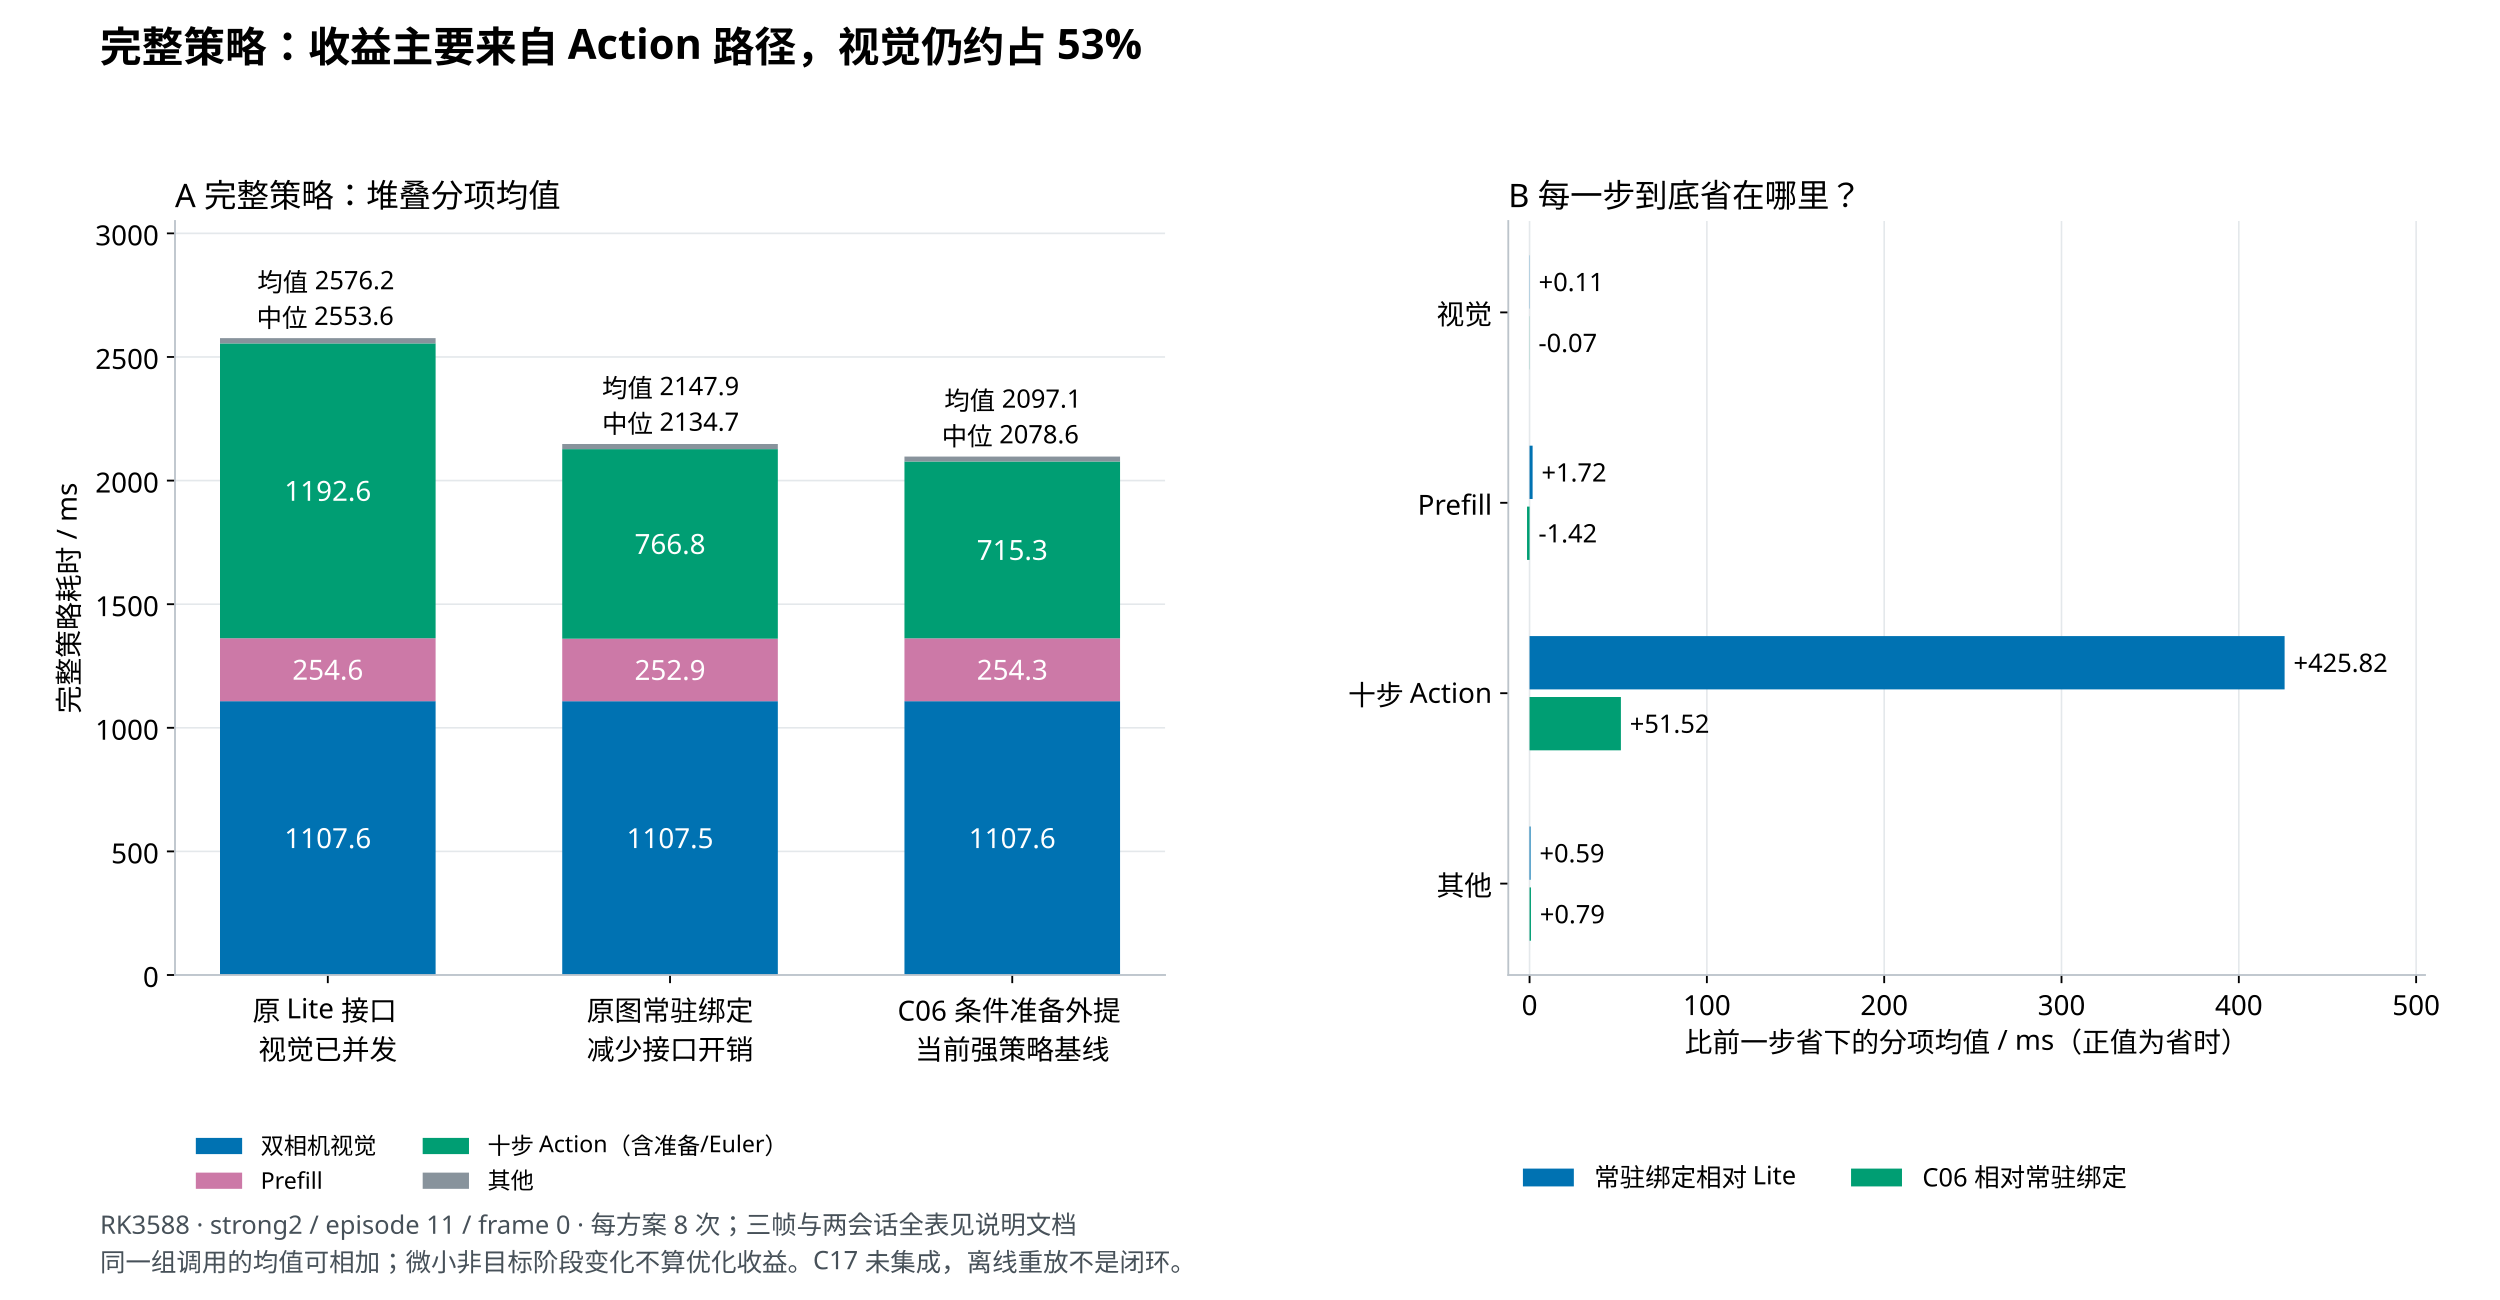
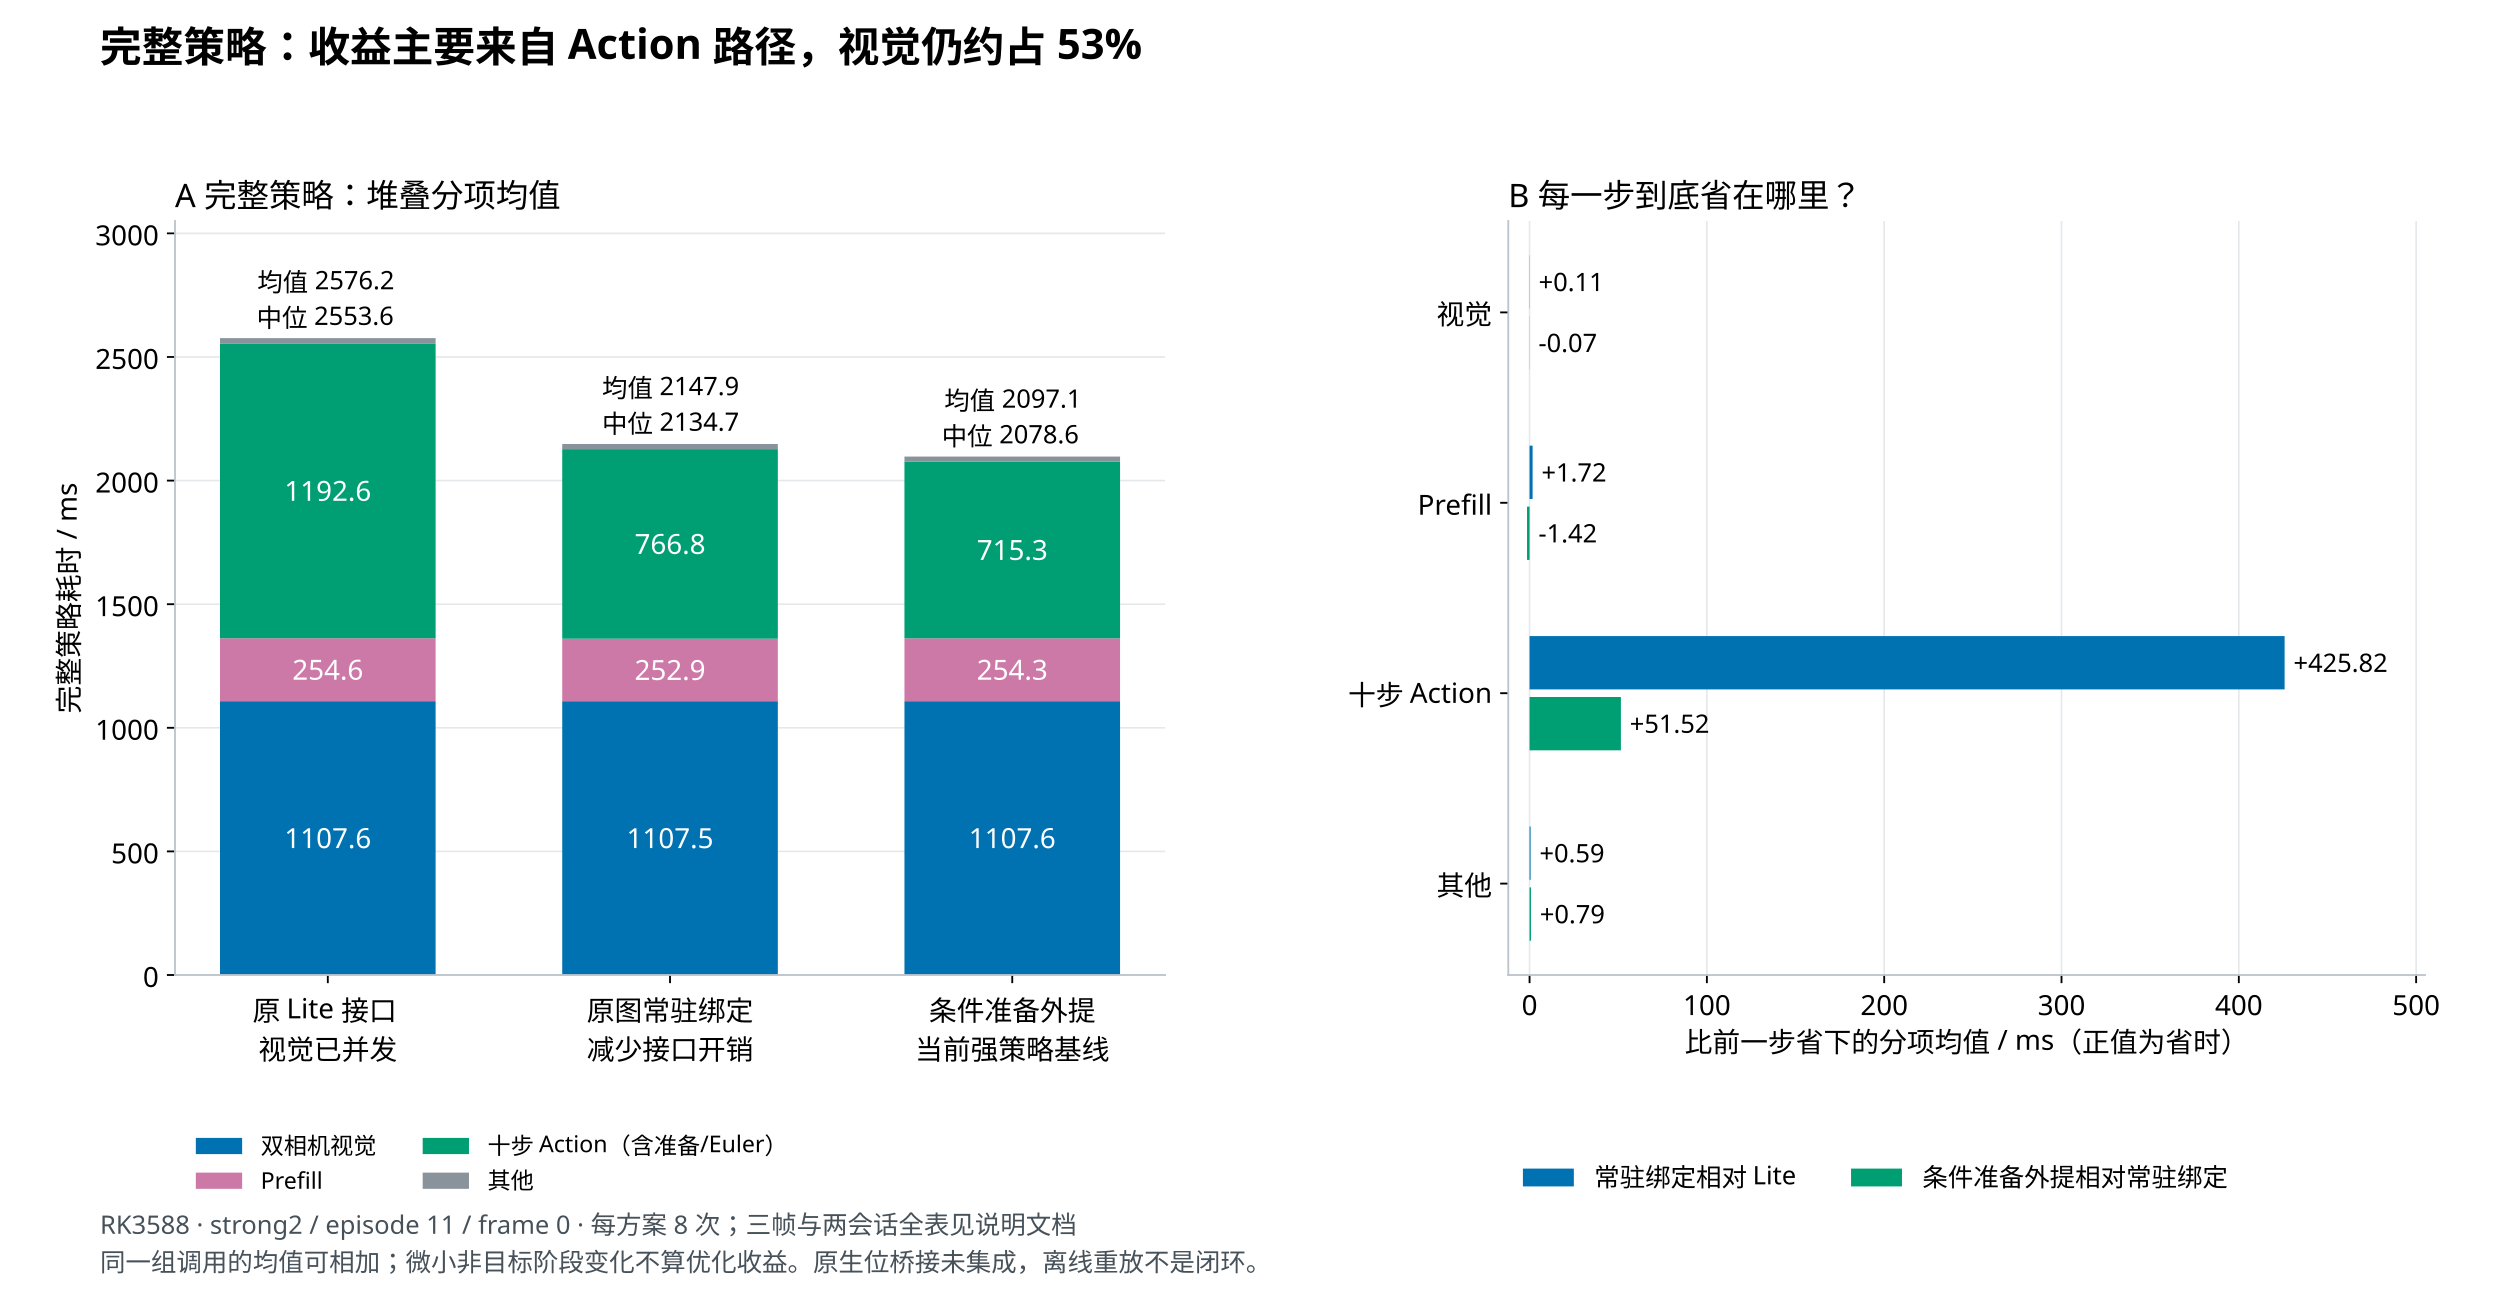
<svg xmlns="http://www.w3.org/2000/svg" xmlns:xlink="http://www.w3.org/1999/xlink" width="1080pt" height="561.6pt" viewBox="0 0 1080 561.6" version="1.1">
  <defs>
    <style type="text/css">*{stroke-linejoin: round; stroke-linecap: butt}</style>
  </defs>
  <g id="figure_1">
    <g id="patch_1">
      <path d="M 0 561.6  L 1080 561.6  L 1080 0  L 0 0  z " style="fill: #ffffff" />
    </g>
    <g id="axes_1">
      <g id="patch_2">
        <path d="M 75.6 421.2  L 503.305 421.2  L 503.305 95.472  L 75.6 95.472  z " style="fill: #ffffff" />
      </g>
      <g id="matplotlib.axis_1">
        <g id="xtick_1">
          <g id="line2d_1">
            <defs>
-               <path id="m0ae14ed37a" d="M 0 0  L 0 3.5  " style="stroke: #000000; stroke-width: 0.8" />
+               <path id="m4ababeab6e" d="M 0 0  L 0 3.5  " style="stroke: #000000; stroke-width: 0.8" />
            </defs>
            <g>
-               <use xlink:href="#m0ae14ed37a" x="141.611" y="421.2" style="stroke: #000000; stroke-width: 0.8" />
+               <use xlink:href="#m4ababeab6e" x="141.611" y="421.2" style="stroke: #000000; stroke-width: 0.8" />
            </g>
          </g>
          <g id="text_1">
            <text style="font-size: 12px; font-family: 'PingFang SC'" transform="translate(109.0922 440.92)">原 Lite 接口</text>
            <text style="font-size: 12px; font-family: 'PingFang SC'" transform="translate(111.6112 457.72)">视觉已并发</text>
          </g>
        </g>
        <g id="xtick_2">
          <g id="line2d_2">
            <g>
-               <use xlink:href="#m0ae14ed37a" x="289.453" y="421.2" style="stroke: #000000; stroke-width: 0.8" />
+               <use xlink:href="#m4ababeab6e" x="289.453" y="421.2" style="stroke: #000000; stroke-width: 0.8" />
            </g>
          </g>
          <g id="text_2">
            <text style="font-size: 12px; font-family: 'PingFang SC'" transform="translate(253.4527 440.92)">原图常驻绑定</text>
            <text style="font-size: 12px; font-family: 'PingFang SC'" transform="translate(253.4527 457.72)">减少接口开销</text>
          </g>
        </g>
        <g id="xtick_3">
          <g id="line2d_3">
            <g>
-               <use xlink:href="#m0ae14ed37a" x="437.294" y="421.2" style="stroke: #000000; stroke-width: 0.8" />
+               <use xlink:href="#m4ababeab6e" x="437.294" y="421.2" style="stroke: #000000; stroke-width: 0.8" />
            </g>
          </g>
          <g id="text_3">
-             <text style="font-size: 12px; font-family: 'PingFang SC'" transform="translate(387.7285 440.92)">C06 条件准备外提</text>
+             <text style="font-size: 12px; font-family: 'PingFang SC'" transform="translate(401.2941 440.92)">条件准备外提</text>
            <text style="font-size: 12px; font-family: 'PingFang SC'" transform="translate(395.2941 457.72)">当前强策略基线</text>
          </g>
        </g>
      </g>
      <g id="matplotlib.axis_2">
        <g id="ytick_1">
          <g id="line2d_4">
-             <path d="M 75.6 421.2  L 503.305 421.2  " clip-path="url(#pe4790b7ee3)" style="fill: none; stroke: #e4e8eb; stroke-width: 0.7; stroke-linecap: square" />
+             <path d="M 75.6 421.2  L 503.305 421.2  " clip-path="url(#p59a64a32f2)" style="fill: none; stroke: #e4e8eb; stroke-width: 0.7; stroke-linecap: square" />
          </g>
          <g id="line2d_5">
            <defs>
-               <path id="mce786824c2" d="M 0 0  L -3.5 0  " style="stroke: #000000; stroke-width: 0.8" />
+               <path id="m5dbde487ce" d="M 0 0  L -3.5 0  " style="stroke: #000000; stroke-width: 0.8" />
            </defs>
            <g>
-               <use xlink:href="#mce786824c2" x="75.6" y="421.2" style="stroke: #000000; stroke-width: 0.8" />
+               <use xlink:href="#m5dbde487ce" x="75.6" y="421.2" style="stroke: #000000; stroke-width: 0.8" />
            </g>
          </g>
          <g id="text_4">
            <text style="font-size: 12px; font-family: 'PingFang SC'; text-anchor: end" x="68.6" y="426.36" transform="rotate(-0 68.6 426.36)">0</text>
          </g>
        </g>
        <g id="ytick_2">
          <g id="line2d_6">
-             <path d="M 75.6 367.802  L 503.305 367.802  " clip-path="url(#pe4790b7ee3)" style="fill: none; stroke: #e4e8eb; stroke-width: 0.7; stroke-linecap: square" />
+             <path d="M 75.6 367.802  L 503.305 367.802  " clip-path="url(#p59a64a32f2)" style="fill: none; stroke: #e4e8eb; stroke-width: 0.7; stroke-linecap: square" />
          </g>
          <g id="line2d_7">
            <g>
-               <use xlink:href="#mce786824c2" x="75.6" y="367.802" style="stroke: #000000; stroke-width: 0.8" />
+               <use xlink:href="#m5dbde487ce" x="75.6" y="367.802" style="stroke: #000000; stroke-width: 0.8" />
            </g>
          </g>
          <g id="text_5">
            <text style="font-size: 12px; font-family: 'PingFang SC'; text-anchor: end" x="68.6" y="372.962" transform="rotate(-0 68.6 372.962)">500</text>
          </g>
        </g>
        <g id="ytick_3">
          <g id="line2d_8">
-             <path d="M 75.6 314.404  L 503.305 314.404  " clip-path="url(#pe4790b7ee3)" style="fill: none; stroke: #e4e8eb; stroke-width: 0.7; stroke-linecap: square" />
+             <path d="M 75.6 314.404  L 503.305 314.404  " clip-path="url(#p59a64a32f2)" style="fill: none; stroke: #e4e8eb; stroke-width: 0.7; stroke-linecap: square" />
          </g>
          <g id="line2d_9">
            <g>
-               <use xlink:href="#mce786824c2" x="75.6" y="314.404" style="stroke: #000000; stroke-width: 0.8" />
+               <use xlink:href="#m5dbde487ce" x="75.6" y="314.404" style="stroke: #000000; stroke-width: 0.8" />
            </g>
          </g>
          <g id="text_6">
            <text style="font-size: 12px; font-family: 'PingFang SC'; text-anchor: end" x="68.6" y="319.564" transform="rotate(-0 68.6 319.5639)">1000</text>
          </g>
        </g>
        <g id="ytick_4">
          <g id="line2d_10">
-             <path d="M 75.6 261.006  L 503.305 261.006  " clip-path="url(#pe4790b7ee3)" style="fill: none; stroke: #e4e8eb; stroke-width: 0.7; stroke-linecap: square" />
+             <path d="M 75.6 261.006  L 503.305 261.006  " clip-path="url(#p59a64a32f2)" style="fill: none; stroke: #e4e8eb; stroke-width: 0.7; stroke-linecap: square" />
          </g>
          <g id="line2d_11">
            <g>
-               <use xlink:href="#mce786824c2" x="75.6" y="261.006" style="stroke: #000000; stroke-width: 0.8" />
+               <use xlink:href="#m5dbde487ce" x="75.6" y="261.006" style="stroke: #000000; stroke-width: 0.8" />
            </g>
          </g>
          <g id="text_7">
            <text style="font-size: 12px; font-family: 'PingFang SC'; text-anchor: end" x="68.6" y="266.166" transform="rotate(-0 68.6 266.1659)">1500</text>
          </g>
        </g>
        <g id="ytick_5">
          <g id="line2d_12">
-             <path d="M 75.6 207.608  L 503.305 207.608  " clip-path="url(#pe4790b7ee3)" style="fill: none; stroke: #e4e8eb; stroke-width: 0.7; stroke-linecap: square" />
+             <path d="M 75.6 207.608  L 503.305 207.608  " clip-path="url(#p59a64a32f2)" style="fill: none; stroke: #e4e8eb; stroke-width: 0.7; stroke-linecap: square" />
          </g>
          <g id="line2d_13">
            <g>
-               <use xlink:href="#mce786824c2" x="75.6" y="207.608" style="stroke: #000000; stroke-width: 0.8" />
+               <use xlink:href="#m5dbde487ce" x="75.6" y="207.608" style="stroke: #000000; stroke-width: 0.8" />
            </g>
          </g>
          <g id="text_8">
            <text style="font-size: 12px; font-family: 'PingFang SC'; text-anchor: end" x="68.6" y="212.768" transform="rotate(-0 68.6 212.7679)">2000</text>
          </g>
        </g>
        <g id="ytick_6">
          <g id="line2d_14">
-             <path d="M 75.6 154.21  L 503.305 154.21  " clip-path="url(#pe4790b7ee3)" style="fill: none; stroke: #e4e8eb; stroke-width: 0.7; stroke-linecap: square" />
+             <path d="M 75.6 154.21  L 503.305 154.21  " clip-path="url(#p59a64a32f2)" style="fill: none; stroke: #e4e8eb; stroke-width: 0.7; stroke-linecap: square" />
          </g>
          <g id="line2d_15">
            <g>
-               <use xlink:href="#mce786824c2" x="75.6" y="154.21" style="stroke: #000000; stroke-width: 0.8" />
+               <use xlink:href="#m5dbde487ce" x="75.6" y="154.21" style="stroke: #000000; stroke-width: 0.8" />
            </g>
          </g>
          <g id="text_9">
            <text style="font-size: 12px; font-family: 'PingFang SC'; text-anchor: end" x="68.6" y="159.37" transform="rotate(-0 68.6 159.3698)">2500</text>
          </g>
        </g>
        <g id="ytick_7">
          <g id="line2d_16">
-             <path d="M 75.6 100.812  L 503.305 100.812  " clip-path="url(#pe4790b7ee3)" style="fill: none; stroke: #e4e8eb; stroke-width: 0.7; stroke-linecap: square" />
+             <path d="M 75.6 100.812  L 503.305 100.812  " clip-path="url(#p59a64a32f2)" style="fill: none; stroke: #e4e8eb; stroke-width: 0.7; stroke-linecap: square" />
          </g>
          <g id="line2d_17">
            <g>
-               <use xlink:href="#mce786824c2" x="75.6" y="100.812" style="stroke: #000000; stroke-width: 0.8" />
+               <use xlink:href="#m5dbde487ce" x="75.6" y="100.812" style="stroke: #000000; stroke-width: 0.8" />
            </g>
          </g>
          <g id="text_10">
            <text style="font-size: 12px; font-family: 'PingFang SC'; text-anchor: end" x="68.6" y="105.972" transform="rotate(-0 68.6 105.9718)">3000</text>
          </g>
        </g>
        <g id="text_11">
          <text style="font-size: 12px; font-family: 'PingFang SC'; text-anchor: middle" x="34.12" y="258.336" transform="rotate(-90 34.12 258.336)">完整策略耗时 / ms</text>
        </g>
      </g>
      <g id="patch_3">
-         <path d="M 95.041 421.2  L 188.181 421.2  L 188.181 302.909  L 95.041 302.909  z " clip-path="url(#pe4790b7ee3)" style="fill: #0072b2" />
+         <path d="M 95.041 421.2  L 188.181 421.2  L 188.181 302.909  L 95.041 302.909  z " clip-path="url(#p59a64a32f2)" style="fill: #0072b2" />
      </g>
      <g id="patch_4">
-         <path d="M 242.883 421.2  L 336.023 421.2  L 336.023 302.921  L 242.883 302.921  z " clip-path="url(#pe4790b7ee3)" style="fill: #0072b2" />
+         <path d="M 242.883 421.2  L 336.023 421.2  L 336.023 302.921  L 242.883 302.921  z " clip-path="url(#p59a64a32f2)" style="fill: #0072b2" />
      </g>
      <g id="patch_5">
-         <path d="M 390.724 421.2  L 483.864 421.2  L 483.864 302.913  L 390.724 302.913  z " clip-path="url(#pe4790b7ee3)" style="fill: #0072b2" />
+         <path d="M 390.724 421.2  L 483.864 421.2  L 483.864 302.913  L 390.724 302.913  z " clip-path="url(#p59a64a32f2)" style="fill: #0072b2" />
      </g>
      <g id="patch_6">
-         <path d="M 95.041 302.909  L 188.181 302.909  L 188.181 275.721  L 95.041 275.721  z " clip-path="url(#pe4790b7ee3)" style="fill: #cc79a7" />
+         <path d="M 95.041 302.909  L 188.181 302.909  L 188.181 275.721  L 95.041 275.721  z " clip-path="url(#p59a64a32f2)" style="fill: #cc79a7" />
      </g>
      <g id="patch_7">
-         <path d="M 242.883 302.921  L 336.023 302.921  L 336.023 275.917  L 242.883 275.917  z " clip-path="url(#pe4790b7ee3)" style="fill: #cc79a7" />
+         <path d="M 242.883 302.921  L 336.023 302.921  L 336.023 275.917  L 242.883 275.917  z " clip-path="url(#p59a64a32f2)" style="fill: #cc79a7" />
      </g>
      <g id="patch_8">
-         <path d="M 390.724 302.913  L 483.864 302.913  L 483.864 275.757  L 390.724 275.757  z " clip-path="url(#pe4790b7ee3)" style="fill: #cc79a7" />
+         <path d="M 390.724 302.913  L 483.864 302.913  L 483.864 275.757  L 390.724 275.757  z " clip-path="url(#p59a64a32f2)" style="fill: #cc79a7" />
      </g>
      <g id="patch_9">
-         <path d="M 95.041 275.721  L 188.181 275.721  L 188.181 148.354  L 95.041 148.354  z " clip-path="url(#pe4790b7ee3)" style="fill: #009e73" />
+         <path d="M 95.041 275.721  L 188.181 275.721  L 188.181 148.354  L 95.041 148.354  z " clip-path="url(#p59a64a32f2)" style="fill: #009e73" />
      </g>
      <g id="patch_10">
-         <path d="M 242.883 275.917  L 336.023 275.917  L 336.023 194.026  L 242.883 194.026  z " clip-path="url(#pe4790b7ee3)" style="fill: #009e73" />
+         <path d="M 242.883 275.917  L 336.023 275.917  L 336.023 194.026  L 242.883 194.026  z " clip-path="url(#p59a64a32f2)" style="fill: #009e73" />
      </g>
      <g id="patch_11">
-         <path d="M 390.724 275.757  L 483.864 275.757  L 483.864 199.368  L 390.724 199.368  z " clip-path="url(#pe4790b7ee3)" style="fill: #009e73" />
+         <path d="M 390.724 275.757  L 483.864 275.757  L 483.864 199.368  L 390.724 199.368  z " clip-path="url(#p59a64a32f2)" style="fill: #009e73" />
      </g>
      <g id="patch_12">
-         <path d="M 95.041 148.354  L 188.181 148.354  L 188.181 146.074  L 95.041 146.074  z " clip-path="url(#pe4790b7ee3)" style="fill: #88939c" />
+         <path d="M 95.041 148.354  L 188.181 148.354  L 188.181 146.074  L 95.041 146.074  z " clip-path="url(#p59a64a32f2)" style="fill: #88939c" />
      </g>
      <g id="patch_13">
-         <path d="M 242.883 194.026  L 336.023 194.026  L 336.023 191.808  L 242.883 191.808  z " clip-path="url(#pe4790b7ee3)" style="fill: #88939c" />
+         <path d="M 242.883 194.026  L 336.023 194.026  L 336.023 191.808  L 242.883 191.808  z " clip-path="url(#p59a64a32f2)" style="fill: #88939c" />
      </g>
      <g id="patch_14">
-         <path d="M 390.724 199.368  L 483.864 199.368  L 483.864 197.235  L 390.724 197.235  z " clip-path="url(#pe4790b7ee3)" style="fill: #88939c" />
+         <path d="M 390.724 199.368  L 483.864 199.368  L 483.864 197.235  L 390.724 197.235  z " clip-path="url(#p59a64a32f2)" style="fill: #88939c" />
      </g>
      <g id="patch_15">
        <path d="M 75.6 421.2  L 75.6 95.472  " style="fill: none; stroke: #bcc4cb; stroke-width: 0.8; stroke-linejoin: miter; stroke-linecap: square" />
      </g>
      <g id="patch_16">
        <path d="M 75.6 421.2  L 503.305 421.2  " style="fill: none; stroke: #bcc4cb; stroke-width: 0.8; stroke-linejoin: miter; stroke-linecap: square" />
      </g>
      <g id="text_12">
        <text style="font-size: 12px; font-family: 'PingFang SC'; text-anchor: middle; fill: #ffffff" x="141.611" y="366.374" transform="rotate(-0 141.6112 366.3744)">1107.6</text>
      </g>
      <g id="text_13">
        <text style="font-size: 12px; font-family: 'PingFang SC'; text-anchor: middle; fill: #ffffff" x="289.453" y="366.38" transform="rotate(-0 289.4527 366.3803)">1107.5</text>
      </g>
      <g id="text_14">
        <text style="font-size: 12px; font-family: 'PingFang SC'; text-anchor: middle; fill: #ffffff" x="437.294" y="366.376" transform="rotate(-0 437.2941 366.3765)">1107.6</text>
      </g>
      <g id="text_15">
        <text style="font-size: 12px; font-family: 'PingFang SC'; text-anchor: middle; fill: #ffffff" x="141.611" y="293.635" transform="rotate(-0 141.6112 293.6351)">254.6</text>
      </g>
      <g id="text_16">
        <text style="font-size: 12px; font-family: 'PingFang SC'; text-anchor: middle; fill: #ffffff" x="289.453" y="293.739" transform="rotate(-0 289.4527 293.7387)">252.9</text>
      </g>
      <g id="text_17">
        <text style="font-size: 12px; font-family: 'PingFang SC'; text-anchor: middle; fill: #ffffff" x="437.294" y="293.655" transform="rotate(-0 437.2941 293.6552)">254.3</text>
      </g>
      <g id="text_18">
        <text style="font-size: 12px; font-family: 'PingFang SC'; text-anchor: middle; fill: #ffffff" x="141.611" y="216.358" transform="rotate(-0 141.6112 216.3577)">1192.6</text>
      </g>
      <g id="text_19">
        <text style="font-size: 12px; font-family: 'PingFang SC'; text-anchor: middle; fill: #ffffff" x="289.453" y="239.291" transform="rotate(-0 289.4527 239.2912)">766.8</text>
      </g>
      <g id="text_20">
        <text style="font-size: 12px; font-family: 'PingFang SC'; text-anchor: middle; fill: #ffffff" x="437.294" y="241.883" transform="rotate(-0 437.2941 241.8826)">715.3</text>
      </g>
      <g id="text_21">
        <text style="font-size: 11px; font-family: 'PingFang SC'" transform="translate(111.1189 125.8682)">均值 2576.2</text>
        <text style="font-size: 11px; font-family: 'PingFang SC'" transform="translate(110.8275 141.2682)">中位 2553.6</text>
      </g>
      <g id="text_22">
        <text style="font-size: 11px; font-family: 'PingFang SC'" transform="translate(260.0552 171.6023)">均值 2147.9</text>
        <text style="font-size: 11px; font-family: 'PingFang SC'" transform="translate(260.0552 187.0023)">中位 2134.7</text>
      </g>
      <g id="text_23">
        <text style="font-size: 11px; font-family: 'PingFang SC'" transform="translate(407.8966 177.0291)">均值 2097.1</text>
        <text style="font-size: 11px; font-family: 'PingFang SC'" transform="translate(406.8018 192.4291)">中位 2078.6</text>
      </g>
      <g id="text_24">
        <text style="font-size: 14px; font-family: 'PingFang SC'; text-anchor: start" x="75.6" y="89.472" transform="rotate(-0 75.6 89.472)">A  完整策略：堆叠分项均值</text>
      </g>
      <g id="legend_1">
        <g id="patch_17">
          <path d="M 84.6 498.573  L 104.6 498.573  L 104.6 491.573  L 84.6 491.573  z " style="fill: #0072b2" />
        </g>
        <g id="text_25">
          <text style="font-size: 10px; font-family: 'PingFang SC'; text-anchor: start" x="112.6" y="498.573" transform="rotate(-0 112.6 498.5728)">双相机视觉</text>
        </g>
        <g id="patch_18">
          <path d="M 84.6 513.573  L 104.6 513.573  L 104.6 506.573  L 84.6 506.573  z " style="fill: #cc79a7" />
        </g>
        <g id="text_26">
          <text style="font-size: 10px; font-family: 'PingFang SC'; text-anchor: start" x="112.6" y="513.573" transform="rotate(-0 112.6 513.5728)">Prefill</text>
        </g>
        <g id="patch_19">
          <path d="M 182.6 498.573  L 202.6 498.573  L 202.6 491.573  L 182.6 491.573  z " style="fill: #009e73" />
        </g>
        <g id="text_27">
          <text style="font-size: 10px; font-family: 'PingFang SC'; text-anchor: start" x="210.6" y="498.573" transform="rotate(-0 210.6 498.5728)">十步 Action（含准备/Euler）</text>
        </g>
        <g id="patch_20">
          <path d="M 182.6 513.573  L 202.6 513.573  L 202.6 506.573  L 182.6 506.573  z " style="fill: #88939c" />
        </g>
        <g id="text_28">
          <text style="font-size: 10px; font-family: 'PingFang SC'; text-anchor: start" x="210.6" y="513.573" transform="rotate(-0 210.6 513.5728)">其他</text>
        </g>
      </g>
    </g>
    <g id="axes_2">
      <g id="patch_21">
        <path d="M 651.577 421.2  L 1047.6 421.2  L 1047.6 95.472  L 651.577 95.472  z " style="fill: #ffffff" />
      </g>
      <g id="matplotlib.axis_3">
        <g id="xtick_4">
          <g id="line2d_18">
-             <path d="M 660.769 421.2  L 660.769 95.472  " clip-path="url(#pf388c70c4a)" style="fill: none; stroke: #e4e8eb; stroke-width: 0.7; stroke-linecap: square" />
+             <path d="M 660.769 421.2  L 660.769 95.472  " clip-path="url(#p98df57c929)" style="fill: none; stroke: #e4e8eb; stroke-width: 0.7; stroke-linecap: square" />
          </g>
          <g id="line2d_19">
            <g>
-               <use xlink:href="#m0ae14ed37a" x="660.769" y="421.2" style="stroke: #000000; stroke-width: 0.8" />
+               <use xlink:href="#m4ababeab6e" x="660.769" y="421.2" style="stroke: #000000; stroke-width: 0.8" />
            </g>
          </g>
          <g id="text_29">
            <text style="font-size: 12px; font-family: 'PingFang SC'; text-anchor: middle" x="660.769" y="438.52" transform="rotate(-0 660.7686 438.52)">0</text>
          </g>
        </g>
        <g id="xtick_5">
          <g id="line2d_20">
-             <path d="M 737.369 421.2  L 737.369 95.472  " clip-path="url(#pf388c70c4a)" style="fill: none; stroke: #e4e8eb; stroke-width: 0.7; stroke-linecap: square" />
+             <path d="M 737.369 421.2  L 737.369 95.472  " clip-path="url(#p98df57c929)" style="fill: none; stroke: #e4e8eb; stroke-width: 0.7; stroke-linecap: square" />
          </g>
          <g id="line2d_21">
            <g>
-               <use xlink:href="#m0ae14ed37a" x="737.369" y="421.2" style="stroke: #000000; stroke-width: 0.8" />
+               <use xlink:href="#m4ababeab6e" x="737.369" y="421.2" style="stroke: #000000; stroke-width: 0.8" />
            </g>
          </g>
          <g id="text_30">
            <text style="font-size: 12px; font-family: 'PingFang SC'; text-anchor: middle" x="737.369" y="438.52" transform="rotate(-0 737.3688 438.52)">100</text>
          </g>
        </g>
        <g id="xtick_6">
          <g id="line2d_22">
-             <path d="M 813.969 421.2  L 813.969 95.472  " clip-path="url(#pf388c70c4a)" style="fill: none; stroke: #e4e8eb; stroke-width: 0.7; stroke-linecap: square" />
+             <path d="M 813.969 421.2  L 813.969 95.472  " clip-path="url(#p98df57c929)" style="fill: none; stroke: #e4e8eb; stroke-width: 0.7; stroke-linecap: square" />
          </g>
          <g id="line2d_23">
            <g>
-               <use xlink:href="#m0ae14ed37a" x="813.969" y="421.2" style="stroke: #000000; stroke-width: 0.8" />
+               <use xlink:href="#m4ababeab6e" x="813.969" y="421.2" style="stroke: #000000; stroke-width: 0.8" />
            </g>
          </g>
          <g id="text_31">
            <text style="font-size: 12px; font-family: 'PingFang SC'; text-anchor: middle" x="813.969" y="438.52" transform="rotate(-0 813.9691 438.52)">200</text>
          </g>
        </g>
        <g id="xtick_7">
          <g id="line2d_24">
-             <path d="M 890.569 421.2  L 890.569 95.472  " clip-path="url(#pf388c70c4a)" style="fill: none; stroke: #e4e8eb; stroke-width: 0.7; stroke-linecap: square" />
+             <path d="M 890.569 421.2  L 890.569 95.472  " clip-path="url(#p98df57c929)" style="fill: none; stroke: #e4e8eb; stroke-width: 0.7; stroke-linecap: square" />
          </g>
          <g id="line2d_25">
            <g>
-               <use xlink:href="#m0ae14ed37a" x="890.569" y="421.2" style="stroke: #000000; stroke-width: 0.8" />
+               <use xlink:href="#m4ababeab6e" x="890.569" y="421.2" style="stroke: #000000; stroke-width: 0.8" />
            </g>
          </g>
          <g id="text_32">
            <text style="font-size: 12px; font-family: 'PingFang SC'; text-anchor: middle" x="890.569" y="438.52" transform="rotate(-0 890.5694 438.52)">300</text>
          </g>
        </g>
        <g id="xtick_8">
          <g id="line2d_26">
-             <path d="M 967.17 421.2  L 967.17 95.472  " clip-path="url(#pf388c70c4a)" style="fill: none; stroke: #e4e8eb; stroke-width: 0.7; stroke-linecap: square" />
+             <path d="M 967.17 421.2  L 967.17 95.472  " clip-path="url(#p98df57c929)" style="fill: none; stroke: #e4e8eb; stroke-width: 0.7; stroke-linecap: square" />
          </g>
          <g id="line2d_27">
            <g>
-               <use xlink:href="#m0ae14ed37a" x="967.17" y="421.2" style="stroke: #000000; stroke-width: 0.8" />
+               <use xlink:href="#m4ababeab6e" x="967.17" y="421.2" style="stroke: #000000; stroke-width: 0.8" />
            </g>
          </g>
          <g id="text_33">
            <text style="font-size: 12px; font-family: 'PingFang SC'; text-anchor: middle" x="967.17" y="438.52" transform="rotate(-0 967.1697 438.52)">400</text>
          </g>
        </g>
        <g id="xtick_9">
          <g id="line2d_28">
-             <path d="M 1043.77 421.2  L 1043.77 95.472  " clip-path="url(#pf388c70c4a)" style="fill: none; stroke: #e4e8eb; stroke-width: 0.7; stroke-linecap: square" />
+             <path d="M 1043.77 421.2  L 1043.77 95.472  " clip-path="url(#p98df57c929)" style="fill: none; stroke: #e4e8eb; stroke-width: 0.7; stroke-linecap: square" />
          </g>
          <g id="line2d_29">
            <g>
-               <use xlink:href="#m0ae14ed37a" x="1043.77" y="421.2" style="stroke: #000000; stroke-width: 0.8" />
+               <use xlink:href="#m4ababeab6e" x="1043.77" y="421.2" style="stroke: #000000; stroke-width: 0.8" />
            </g>
          </g>
          <g id="text_34">
            <text style="font-size: 12px; font-family: 'PingFang SC'; text-anchor: middle" x="1043.77" y="438.52" transform="rotate(-0 1043.77 438.52)">500</text>
          </g>
        </g>
        <g id="text_35">
          <text style="font-size: 12px; font-family: 'PingFang SC'; text-anchor: middle" x="849.588" y="454.52" transform="rotate(-0 849.5883 454.52)">比前一步省下的分项均值 / ms（正值为省时）</text>
        </g>
      </g>
      <g id="matplotlib.axis_4">
        <g id="ytick_8">
          <g id="line2d_30">
            <g>
-               <use xlink:href="#mce786824c2" x="651.577" y="134.954" style="stroke: #000000; stroke-width: 0.8" />
+               <use xlink:href="#m5dbde487ce" x="651.577" y="134.954" style="stroke: #000000; stroke-width: 0.8" />
            </g>
          </g>
          <g id="text_36">
            <text style="font-size: 12px; font-family: 'PingFang SC'; text-anchor: end" x="644.577" y="140.114" transform="rotate(-0 644.5765 140.1142)">视觉</text>
          </g>
        </g>
        <g id="ytick_9">
          <g id="line2d_31">
            <g>
-               <use xlink:href="#mce786824c2" x="651.577" y="217.209" style="stroke: #000000; stroke-width: 0.8" />
+               <use xlink:href="#m5dbde487ce" x="651.577" y="217.209" style="stroke: #000000; stroke-width: 0.8" />
            </g>
          </g>
          <g id="text_37">
            <text style="font-size: 12px; font-family: 'PingFang SC'; text-anchor: end" x="644.577" y="222.369" transform="rotate(-0 644.5765 222.3687)">Prefill</text>
          </g>
        </g>
        <g id="ytick_10">
          <g id="line2d_32">
            <g>
-               <use xlink:href="#mce786824c2" x="651.577" y="299.463" style="stroke: #000000; stroke-width: 0.8" />
+               <use xlink:href="#m5dbde487ce" x="651.577" y="299.463" style="stroke: #000000; stroke-width: 0.8" />
            </g>
          </g>
          <g id="text_38">
            <text style="font-size: 12px; font-family: 'PingFang SC'; text-anchor: end" x="644.577" y="304.623" transform="rotate(-0 644.5765 304.6233)">十步 Action</text>
          </g>
        </g>
        <g id="ytick_11">
          <g id="line2d_33">
            <g>
-               <use xlink:href="#mce786824c2" x="651.577" y="381.718" style="stroke: #000000; stroke-width: 0.8" />
+               <use xlink:href="#m5dbde487ce" x="651.577" y="381.718" style="stroke: #000000; stroke-width: 0.8" />
            </g>
          </g>
          <g id="text_39">
            <text style="font-size: 12px; font-family: 'PingFang SC'; text-anchor: end" x="644.577" y="386.878" transform="rotate(-0 644.5765 386.8778)">其他</text>
          </g>
        </g>
      </g>
      <g id="patch_22">
-         <path d="M 660.769 110.278  L 660.853 110.278  L 660.853 133.309  L 660.769 133.309  z " clip-path="url(#pf388c70c4a)" style="fill: #0072b2" />
+         <path d="M 660.769 110.278  L 660.853 110.278  L 660.853 133.309  L 660.769 133.309  z " clip-path="url(#p98df57c929)" style="fill: #0072b2" />
      </g>
      <g id="patch_23">
-         <path d="M 660.769 192.532  L 662.086 192.532  L 662.086 215.564  L 660.769 215.564  z " clip-path="url(#pf388c70c4a)" style="fill: #0072b2" />
+         <path d="M 660.769 192.532  L 662.086 192.532  L 662.086 215.564  L 660.769 215.564  z " clip-path="url(#p98df57c929)" style="fill: #0072b2" />
      </g>
      <g id="patch_24">
-         <path d="M 660.769 274.787  L 986.95 274.787  L 986.95 297.818  L 660.769 297.818  z " clip-path="url(#pf388c70c4a)" style="fill: #0072b2" />
+         <path d="M 660.769 274.787  L 986.95 274.787  L 986.95 297.818  L 660.769 297.818  z " clip-path="url(#p98df57c929)" style="fill: #0072b2" />
      </g>
      <g id="patch_25">
-         <path d="M 660.769 357.041  L 661.217 357.041  L 661.217 380.073  L 660.769 380.073  z " clip-path="url(#pf388c70c4a)" style="fill: #0072b2" />
+         <path d="M 660.769 357.041  L 661.217 357.041  L 661.217 380.073  L 660.769 380.073  z " clip-path="url(#p98df57c929)" style="fill: #0072b2" />
      </g>
      <g id="patch_26">
-         <path d="M 660.769 136.599  L 660.714 136.599  L 660.714 159.631  L 660.769 159.631  z " clip-path="url(#pf388c70c4a)" style="fill: #009e73" />
+         <path d="M 660.769 136.599  L 660.714 136.599  L 660.714 159.631  L 660.769 159.631  z " clip-path="url(#p98df57c929)" style="fill: #009e73" />
      </g>
      <g id="patch_27">
-         <path d="M 660.769 218.854  L 659.68 218.854  L 659.68 241.885  L 660.769 241.885  z " clip-path="url(#pf388c70c4a)" style="fill: #009e73" />
+         <path d="M 660.769 218.854  L 659.68 218.854  L 659.68 241.885  L 660.769 241.885  z " clip-path="url(#p98df57c929)" style="fill: #009e73" />
      </g>
      <g id="patch_28">
-         <path d="M 660.769 301.108  L 700.23 301.108  L 700.23 324.14  L 660.769 324.14  z " clip-path="url(#pf388c70c4a)" style="fill: #009e73" />
+         <path d="M 660.769 301.108  L 700.23 301.108  L 700.23 324.14  L 660.769 324.14  z " clip-path="url(#p98df57c929)" style="fill: #009e73" />
      </g>
      <g id="patch_29">
-         <path d="M 660.769 383.363  L 661.375 383.363  L 661.375 406.394  L 660.769 406.394  z " clip-path="url(#pf388c70c4a)" style="fill: #009e73" />
+         <path d="M 660.769 383.363  L 661.375 383.363  L 661.375 406.394  L 660.769 406.394  z " clip-path="url(#p98df57c929)" style="fill: #009e73" />
      </g>
      <g id="patch_30">
        <path d="M 651.577 421.2  L 651.577 95.472  " style="fill: none; stroke: #bcc4cb; stroke-width: 0.8; stroke-linejoin: miter; stroke-linecap: square" />
      </g>
      <g id="patch_31">
        <path d="M 651.577 421.2  L 1047.6 421.2  " style="fill: none; stroke: #bcc4cb; stroke-width: 0.8; stroke-linejoin: miter; stroke-linecap: square" />
      </g>
      <g id="text_40">
        <text style="font-size: 11px; font-family: 'PingFang SC'; text-anchor: start" x="664.683" y="125.753" transform="rotate(-0 664.6826 125.7535)">+0.11</text>
      </g>
      <g id="text_41">
        <text style="font-size: 11px; font-family: 'PingFang SC'; text-anchor: start" x="665.916" y="208.008" transform="rotate(-0 665.9161 208.008)">+1.72</text>
      </g>
      <g id="text_42">
        <text style="font-size: 11px; font-family: 'PingFang SC'; text-anchor: start" x="990.78" y="290.263" transform="rotate(-0 990.7799 290.2625)">+425.82</text>
      </g>
      <g id="text_43">
        <text style="font-size: 11px; font-family: 'PingFang SC'; text-anchor: start" x="665.047" y="372.517" transform="rotate(-0 665.047 372.5171)">+0.59</text>
      </g>
      <g id="text_44">
        <text style="font-size: 11px; font-family: 'PingFang SC'; text-anchor: start" x="664.599" y="152.075" transform="rotate(-0 664.5986 152.0749)">-0.07</text>
      </g>
      <g id="text_45">
        <text style="font-size: 11px; font-family: 'PingFang SC'; text-anchor: start" x="664.599" y="234.329" transform="rotate(-0 664.5986 234.3295)">-1.42</text>
      </g>
      <g id="text_46">
        <text style="font-size: 11px; font-family: 'PingFang SC'; text-anchor: start" x="704.06" y="316.584" transform="rotate(-0 704.0596 316.584)">+51.52</text>
      </g>
      <g id="text_47">
        <text style="font-size: 11px; font-family: 'PingFang SC'; text-anchor: start" x="665.205" y="398.839" transform="rotate(-0 665.2054 398.8385)">+0.79</text>
      </g>
      <g id="text_48">
        <text style="font-size: 14px; font-family: 'PingFang SC'; text-anchor: start" x="651.577" y="89.472" transform="rotate(-0 651.5765 89.472)">B  每一步到底省在哪里？</text>
      </g>
      <g id="legend_2">
        <g id="patch_32">
          <path d="M 657.9 512.533  L 679.9 512.533  L 679.9 504.833  L 657.9 504.833  z " style="fill: #0072b2" />
        </g>
        <g id="text_49">
          <text style="font-size: 11px; font-family: 'PingFang SC'; text-anchor: start" x="688.7" y="512.533" transform="rotate(-0 688.7 512.5328)">常驻绑定相对 Lite</text>
        </g>
        <g id="patch_33">
          <path d="M 799.656 512.533  L 821.656 512.533  L 821.656 504.833  L 799.656 504.833  z " style="fill: #009e73" />
        </g>
        <g id="text_50">
-           <text style="font-size: 11px; font-family: 'PingFang SC'; text-anchor: start" x="830.456" y="512.533" transform="rotate(-0 830.4556 512.5328)">C06 相对常驻绑定</text>
+           <text style="font-size: 11px; font-family: 'PingFang SC'; text-anchor: start" x="830.456" y="512.533" transform="rotate(-0 830.4556 512.5328)">条件准备外提相对常驻绑定</text>
        </g>
      </g>
    </g>
    <g id="text_51">
      <text style="font-weight: 700; font-size: 18px; font-family: 'PingFang SC'; text-anchor: start" x="43.2" y="26.712" transform="rotate(-0 43.2 26.712)">完整策略：收益主要来自 Action 路径，视觉仍约占 53%</text>
    </g>
    <g id="text_52">
      <text style="font-size: 11px; font-family: 'PingFang SC'; fill: #475159" transform="translate(43.2 533.0133)">RK3588 · strong2 / episode 11 / frame 0 · 每方案 8 次；三帧与两会话全表见说明文档</text>
-       <text style="font-size: 11px; font-family: 'PingFang SC'; fill: #475159" transform="translate(43.2 549.2057)">同一组调用的均值可相加；微小非目标阶段变化不算优化收益。C17 未集成，离线重放不是闭环。</text>
+       <text style="font-size: 11px; font-family: 'PingFang SC'; fill: #475159" transform="translate(43.2 549.2057)">同一组调用的均值可相加；微小非目标阶段变化不算优化收益。原生位桥接未集成，离线重放不是闭环。</text>
    </g>
  </g>
  <defs>
-     <clipPath id="pe4790b7ee3">
+     <clipPath id="p59a64a32f2">
      <rect x="75.6" y="95.472" width="427.705" height="325.728" />
    </clipPath>
-     <clipPath id="pf388c70c4a">
+     <clipPath id="p98df57c929">
      <rect x="651.577" y="95.472" width="396.023" height="325.728" />
    </clipPath>
  </defs>
</svg>
